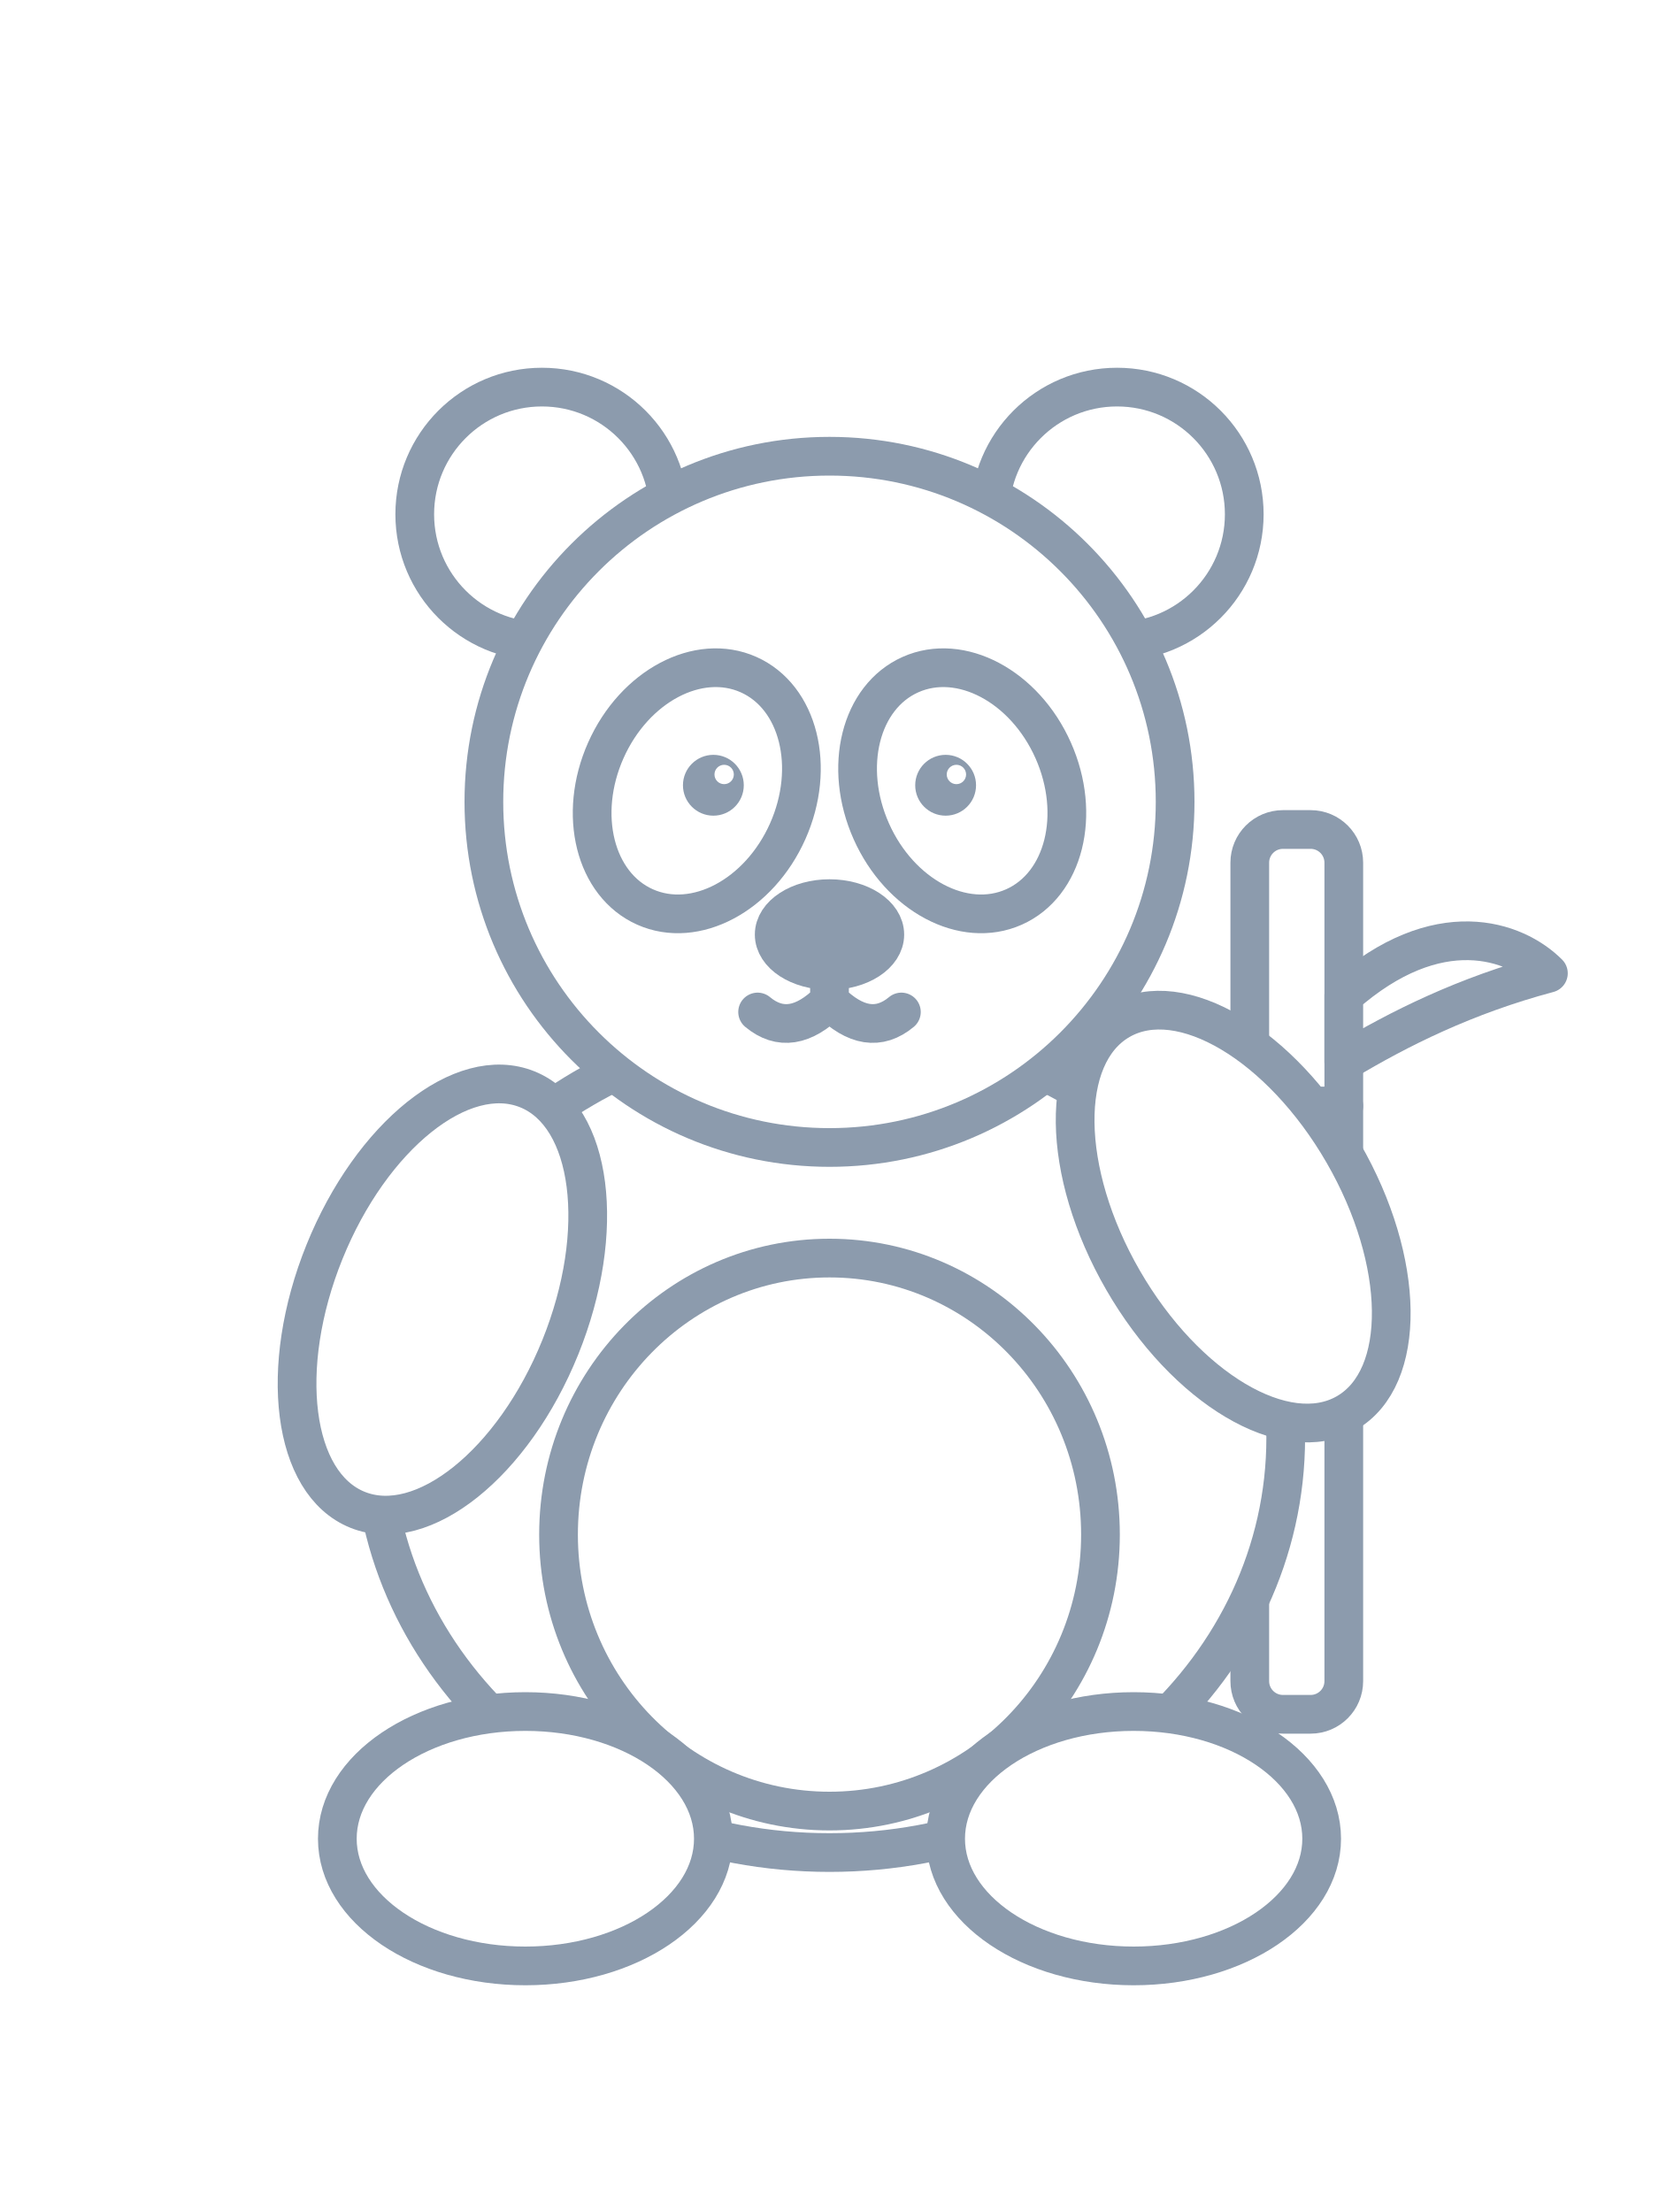
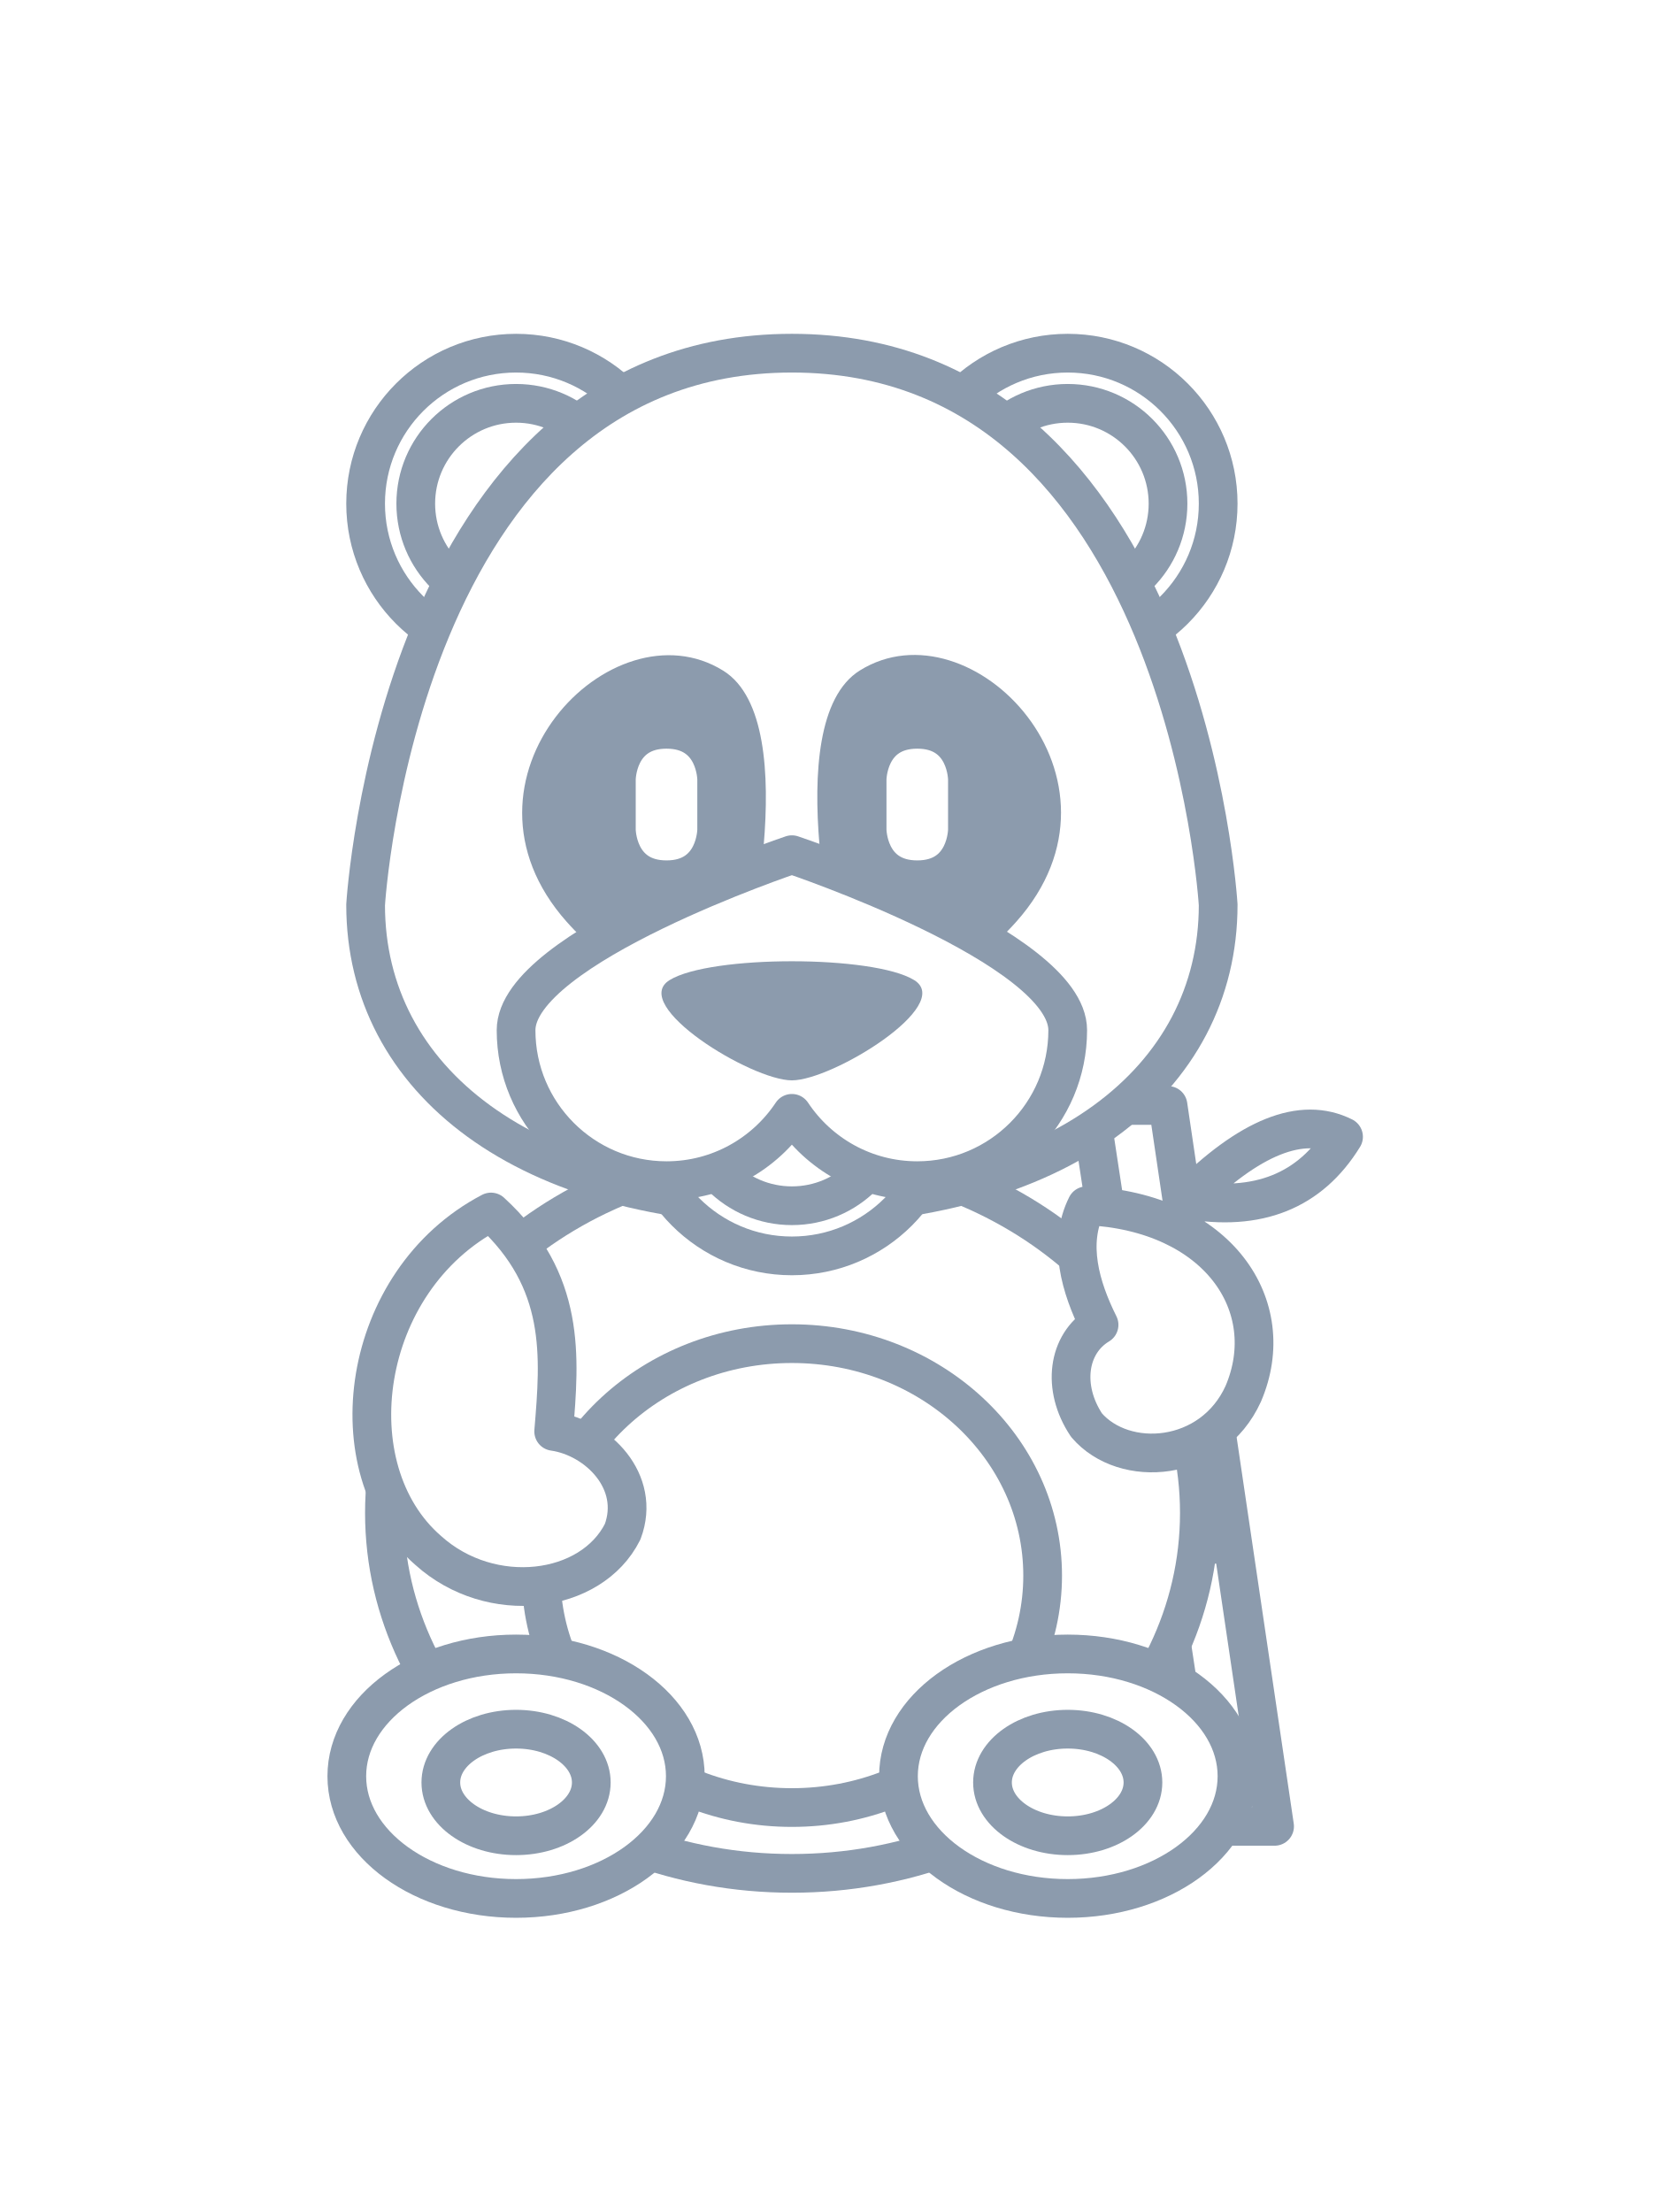
<svg xmlns="http://www.w3.org/2000/svg" width="96" height="128" viewBox="0 0 600 800">
  <defs />
  <rect width="600" height="800" fill="#FFFFFF" />
-   <g fill="#FFFFFF" stroke="#8C9BAD" stroke-width="14" stroke-linejoin="round" stroke-linecap="round">
-     <rect x="452" y="300" width="34" height="320" rx="12" />
-     <path d="M452 400 H486 M452 500 H486" fill="none" />
-     <path d="M486 360 C 520 330, 548 340, 560 352 C 530 360, 506 372, 486 384 Z" />
-     <ellipse cx="300" cy="520" rx="165" ry="150" />
-     <ellipse cx="300" cy="555" rx="98" ry="100" />
-     <ellipse cx="190" cy="665" rx="68" ry="46" />
-     <ellipse cx="410" cy="665" rx="68" ry="46" />
-     <ellipse cx="160" cy="470" rx="46" ry="82" transform="rotate(22 160 470)" />
-     <ellipse cx="446" cy="440" rx="46" ry="82" transform="rotate(-30 446 440)" />
-     <circle cx="196" cy="186" r="46" />
-     <circle cx="404" cy="186" r="46" />
-     <circle cx="300" cy="290" r="125" />
-     <ellipse cx="252" cy="286" rx="36" ry="46" transform="rotate(24 252 286)" />
-     <ellipse cx="348" cy="286" rx="36" ry="46" transform="rotate(-24 348 286)" />
-     <circle cx="258" cy="284" r="11" fill="#8C9BAD" stroke="none" />
-     <circle cx="261.9" cy="280.1" r="3.5" fill="#FFFFFF" stroke="none" />
-     <circle cx="342" cy="284" r="11" fill="#8C9BAD" stroke="none" />
-     <circle cx="345.9" cy="280.1" r="3.5" fill="#FFFFFF" stroke="none" />
-     <ellipse cx="300" cy="338" rx="20" ry="13" fill="#8C9BAD" />
-     <path d="M300 350 V362 M300 362 Q 286 376 274 366 M300 362 Q 314 376 326 366" fill="none" />
+   <g transform="translate(107.29 130.00) scale(11.336) translate(-2.200 -0.200)">
+     <path d="M27.5 24 L 31 47 L 33.4 47 L 30 24 Z" fill="#FFFFFF" stroke="#8C9BAD" stroke-width="1.235" stroke-linejoin="round" stroke-linecap="round" />
+     <path d="M27.9 30 L 30.6 30 M28.9 38 L 31.7 38" fill="none" stroke="#8C9BAD" stroke-width="1.235" stroke-linejoin="round" stroke-linecap="round" />
+     <path d="M30.6 27 q3 -3 5 -2 q-1.6 2.6 -5 2 Z" fill="#FFFFFF" stroke="#8C9BAD" stroke-width="1.235" stroke-linejoin="round" stroke-linecap="round" />
+     <ellipse cx="18" cy="37" rx="13" ry="11.5" fill="#FFFFFF" stroke="#8C9BAD" stroke-width="1.235" stroke-linejoin="round" stroke-linecap="round" />
+     <ellipse cx="18" cy="39" rx="8" ry="7.4" fill="#FFFFFF" stroke="#8C9BAD" stroke-width="1.235" stroke-linejoin="round" stroke-linecap="round" />
+     <ellipse cx="9.2" cy="45.4" rx="5.4" ry="3.9" fill="#FFFFFF" stroke="#8C9BAD" stroke-width="1.235" stroke-linejoin="round" stroke-linecap="round" />
+     <ellipse cx="26.8" cy="45.4" rx="5.4" ry="3.9" fill="#FFFFFF" stroke="#8C9BAD" stroke-width="1.235" stroke-linejoin="round" stroke-linecap="round" />
+     <ellipse cx="9.2" cy="45.6" rx="2.4" ry="1.7" fill="#FFFFFF" stroke="#8C9BAD" stroke-width="1.235" stroke-linejoin="round" stroke-linecap="round" />
+     <ellipse cx="26.8" cy="45.6" rx="2.4" ry="1.7" fill="#FFFFFF" stroke="#8C9BAD" stroke-width="1.235" stroke-linejoin="round" stroke-linecap="round" />
+     <path d="M8.4 27.4 C 4.2 29.6, 3.4 35.6, 6.4 38.2 C 8.4 40, 11.6 39.6, 12.6 37.6 C 13.2 36, 11.8 34.6, 10.4 34.4 C 10.6 32, 10.8 29.6, 8.4 27.4 Z" fill="#FFFFFF" stroke="#8C9BAD" stroke-width="1.235" stroke-linejoin="round" stroke-linecap="round" />
+     <path d="M27.4 27.2 C 31.6 27.4, 33.6 30.4, 32.4 33.2 C 31.4 35.4, 28.6 35.6, 27.4 34.2 C 26.6 33, 26.8 31.6, 27.8 31 C 27.2 29.8, 26.8 28.4, 27.4 27.2 Z" fill="#FFFFFF" stroke="#8C9BAD" stroke-width="1.235" stroke-linejoin="round" stroke-linecap="round" />
+     <g transform="translate(3.60 0) scale(0.8)">
+       <circle cx="7" cy="6" r="6" fill="#FFFFFF" stroke="#8C9BAD" stroke-width="1.544" stroke-linejoin="round" stroke-linecap="round" />
+       <circle cx="29" cy="6" r="6" fill="#FFFFFF" stroke="#8C9BAD" stroke-width="1.544" stroke-linejoin="round" stroke-linecap="round" />
+       <circle cx="7" cy="6" r="4" fill="#FFFFFF" stroke="#8C9BAD" stroke-width="1.544" stroke-linejoin="round" stroke-linecap="round" />
+       <circle cx="29" cy="6" r="4" fill="#FFFFFF" stroke="#8C9BAD" stroke-width="1.544" stroke-linejoin="round" stroke-linecap="round" />
+       <path d="M35 22c0 7-6.375 12-17 12S1 29 1 22C1 22 2.308 0 18 0s17 22 17 22z" fill="#FFFFFF" stroke="#8C9BAD" stroke-width="1.544" stroke-linejoin="round" stroke-linecap="round" />
+       <circle cx="18" cy="30" r="6" fill="#FFFFFF" stroke="#8C9BAD" stroke-width="1.544" stroke-linejoin="round" stroke-linecap="round" />
+       <circle cx="18" cy="30" r="4" fill="#FFFFFF" stroke="#8C9BAD" stroke-width="1.544" stroke-linejoin="round" stroke-linecap="round" />
+       <path d="M20.709 12.654C25.163 9.878 32 17 26.952 22.67 23.463 26.591 20 25 20 25s-2.636-10.26.709-12.346zm-5.442.011C10.813 9.888 3.976 17.01 9.023 22.681c3.49 3.92 6.953 2.329 6.953 2.329s2.636-10.26-.709-12.345z" fill="#8C9BAD" stroke="none" />
+       <path d="M11 17s0-2 2-2 2 2 2 2v2s0 2-2 2-2-2-2-2v-2z" fill="#FFFFFF" stroke="#8C9BAD" stroke-width="1.544" stroke-linejoin="round" stroke-linecap="round" />
+       <path d="M18 20S7 23.687 7 27s2.687 6 6 6c2.088 0 3.925-1.067 5-2.685C19.074 31.933 20.912 33 23 33c3.313 0 6-2.687 6-6s-11-7-11-7z" fill="#FFFFFF" stroke="#8C9BAD" stroke-width="1.544" stroke-linejoin="round" stroke-linecap="round" />
+       <path d="M21 17s0-2 2-2 2 2 2 2v2s0 2-2 2-2-2-2-2v-2z" fill="#FFFFFF" stroke="#8C9BAD" stroke-width="1.544" stroke-linejoin="round" stroke-linecap="round" />
+       <path d="M13.125 25c-1.624 1 3.25 4 4.875 4s6.499-3 4.874-4-8.124-1-9.749 0z" fill="#8C9BAD" stroke="none" />
+     </g>
  </g>
</svg>
